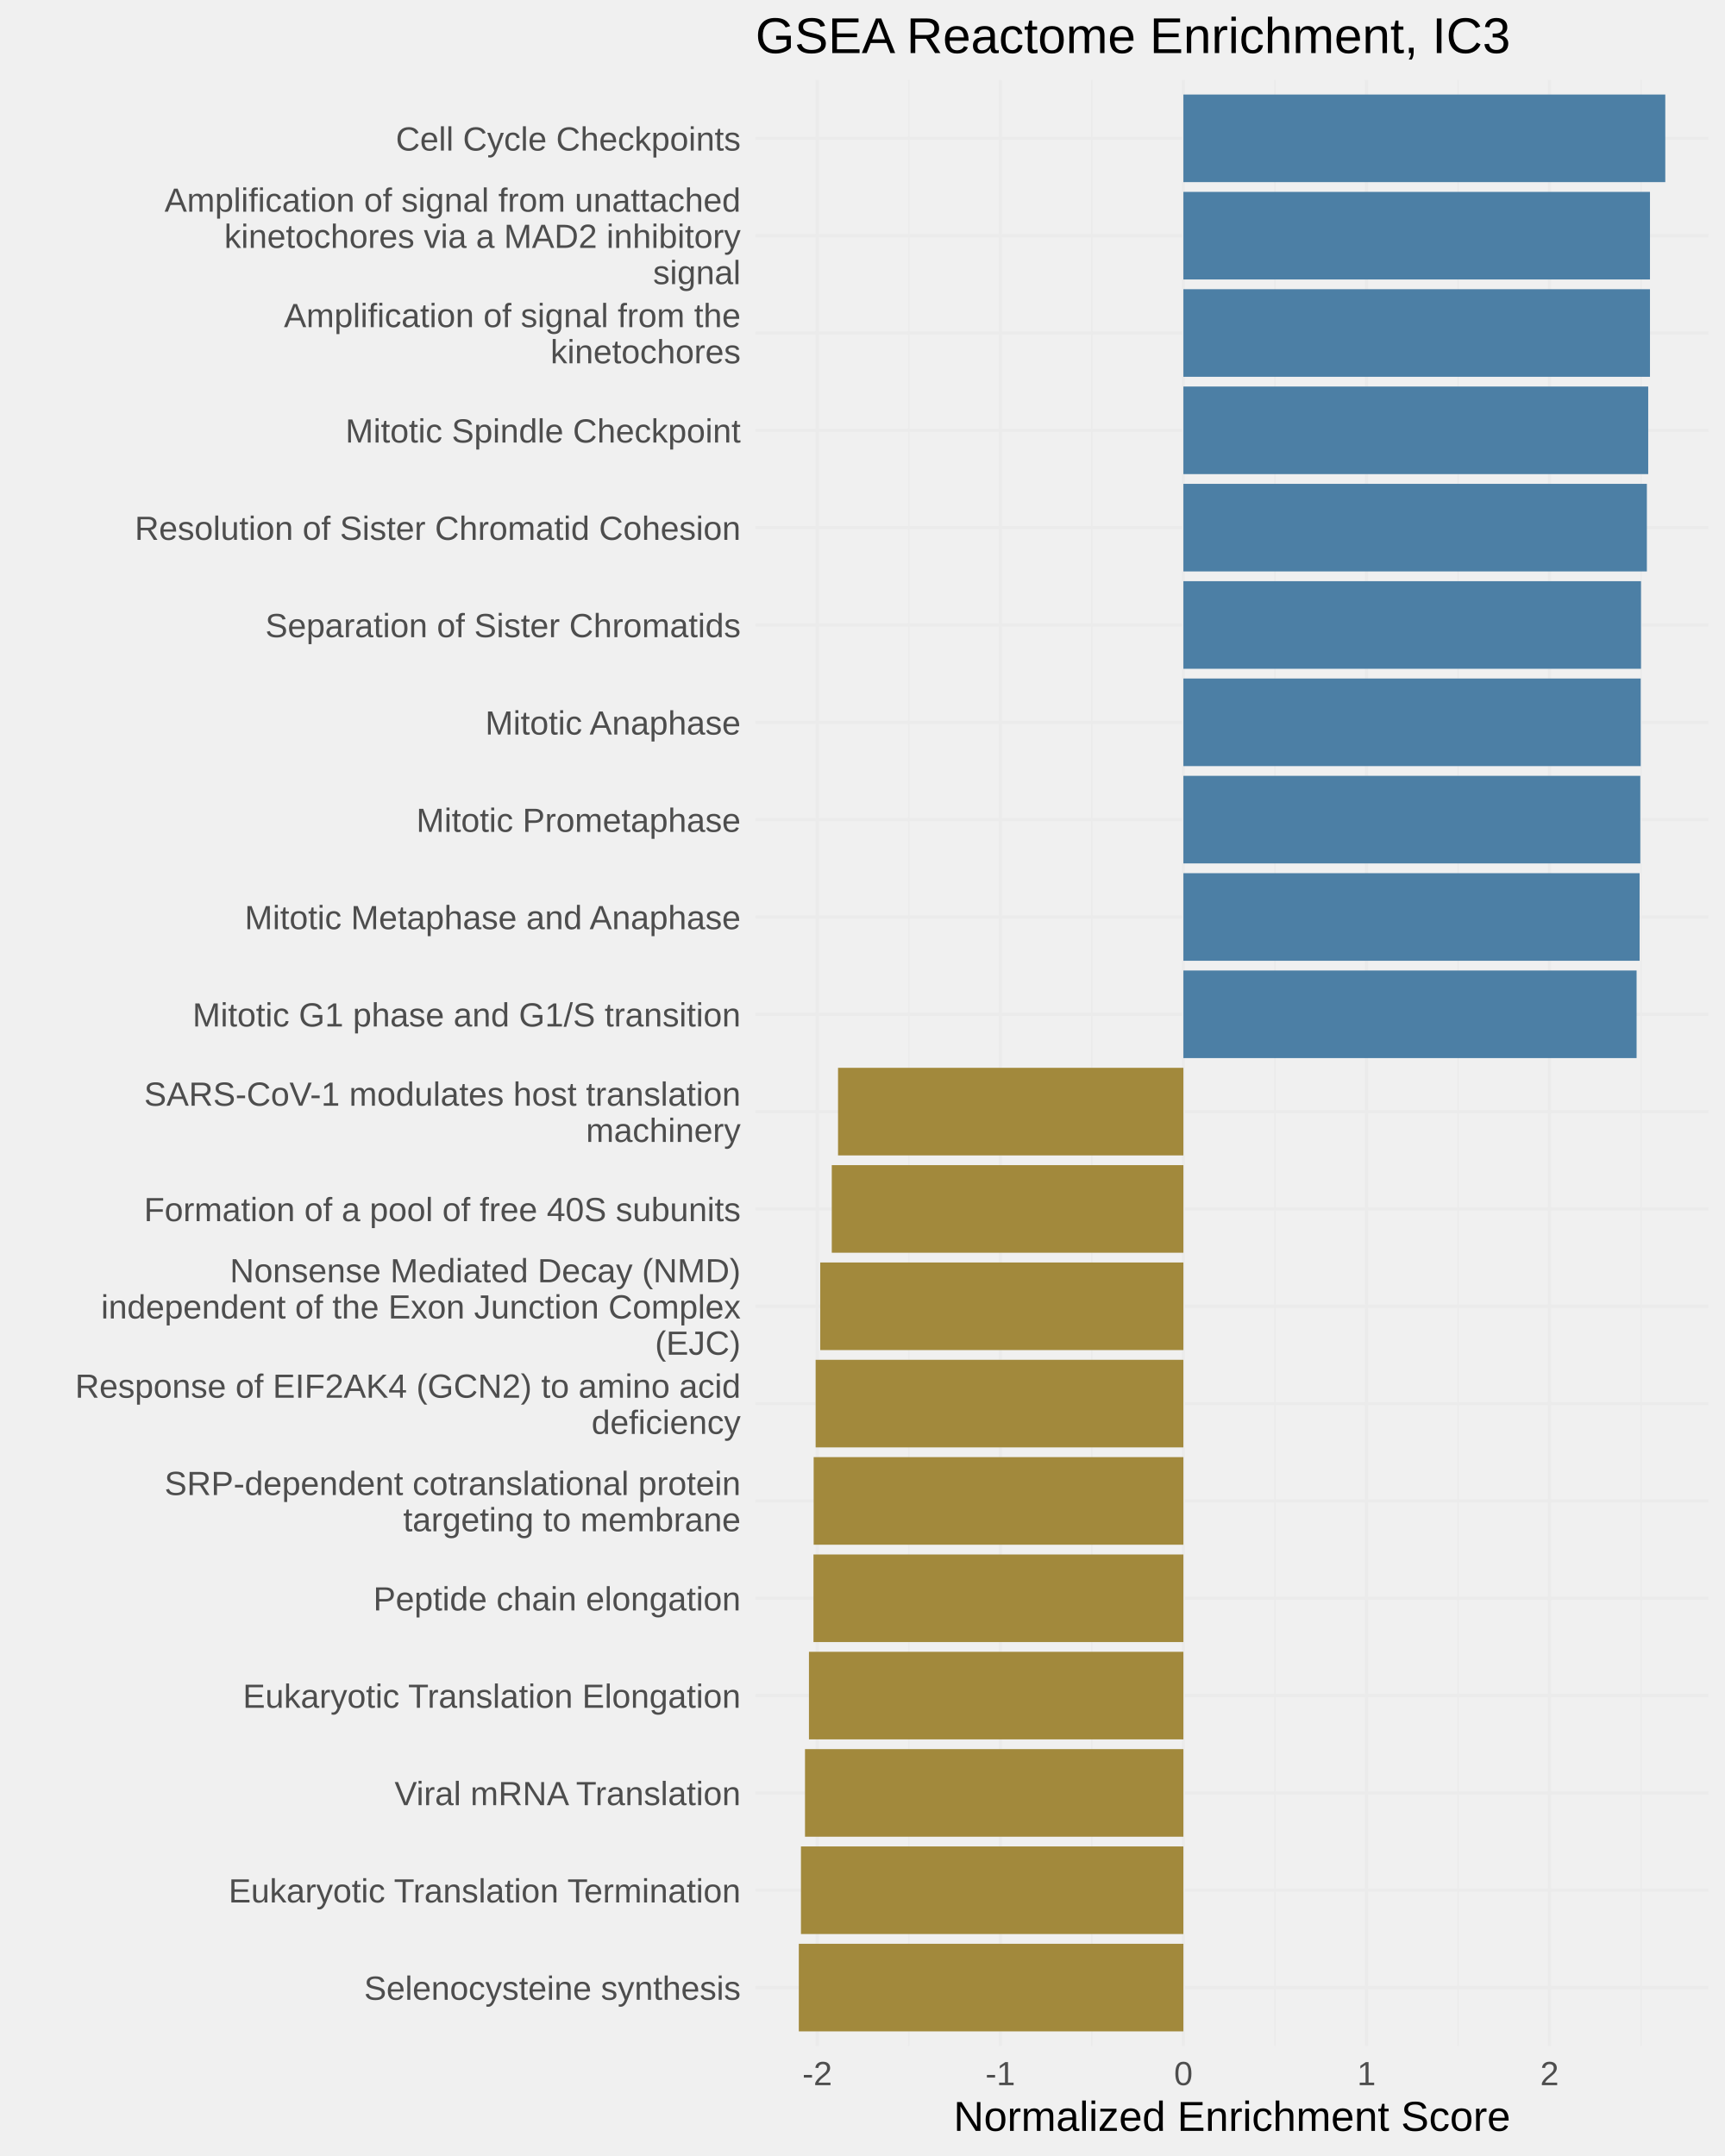
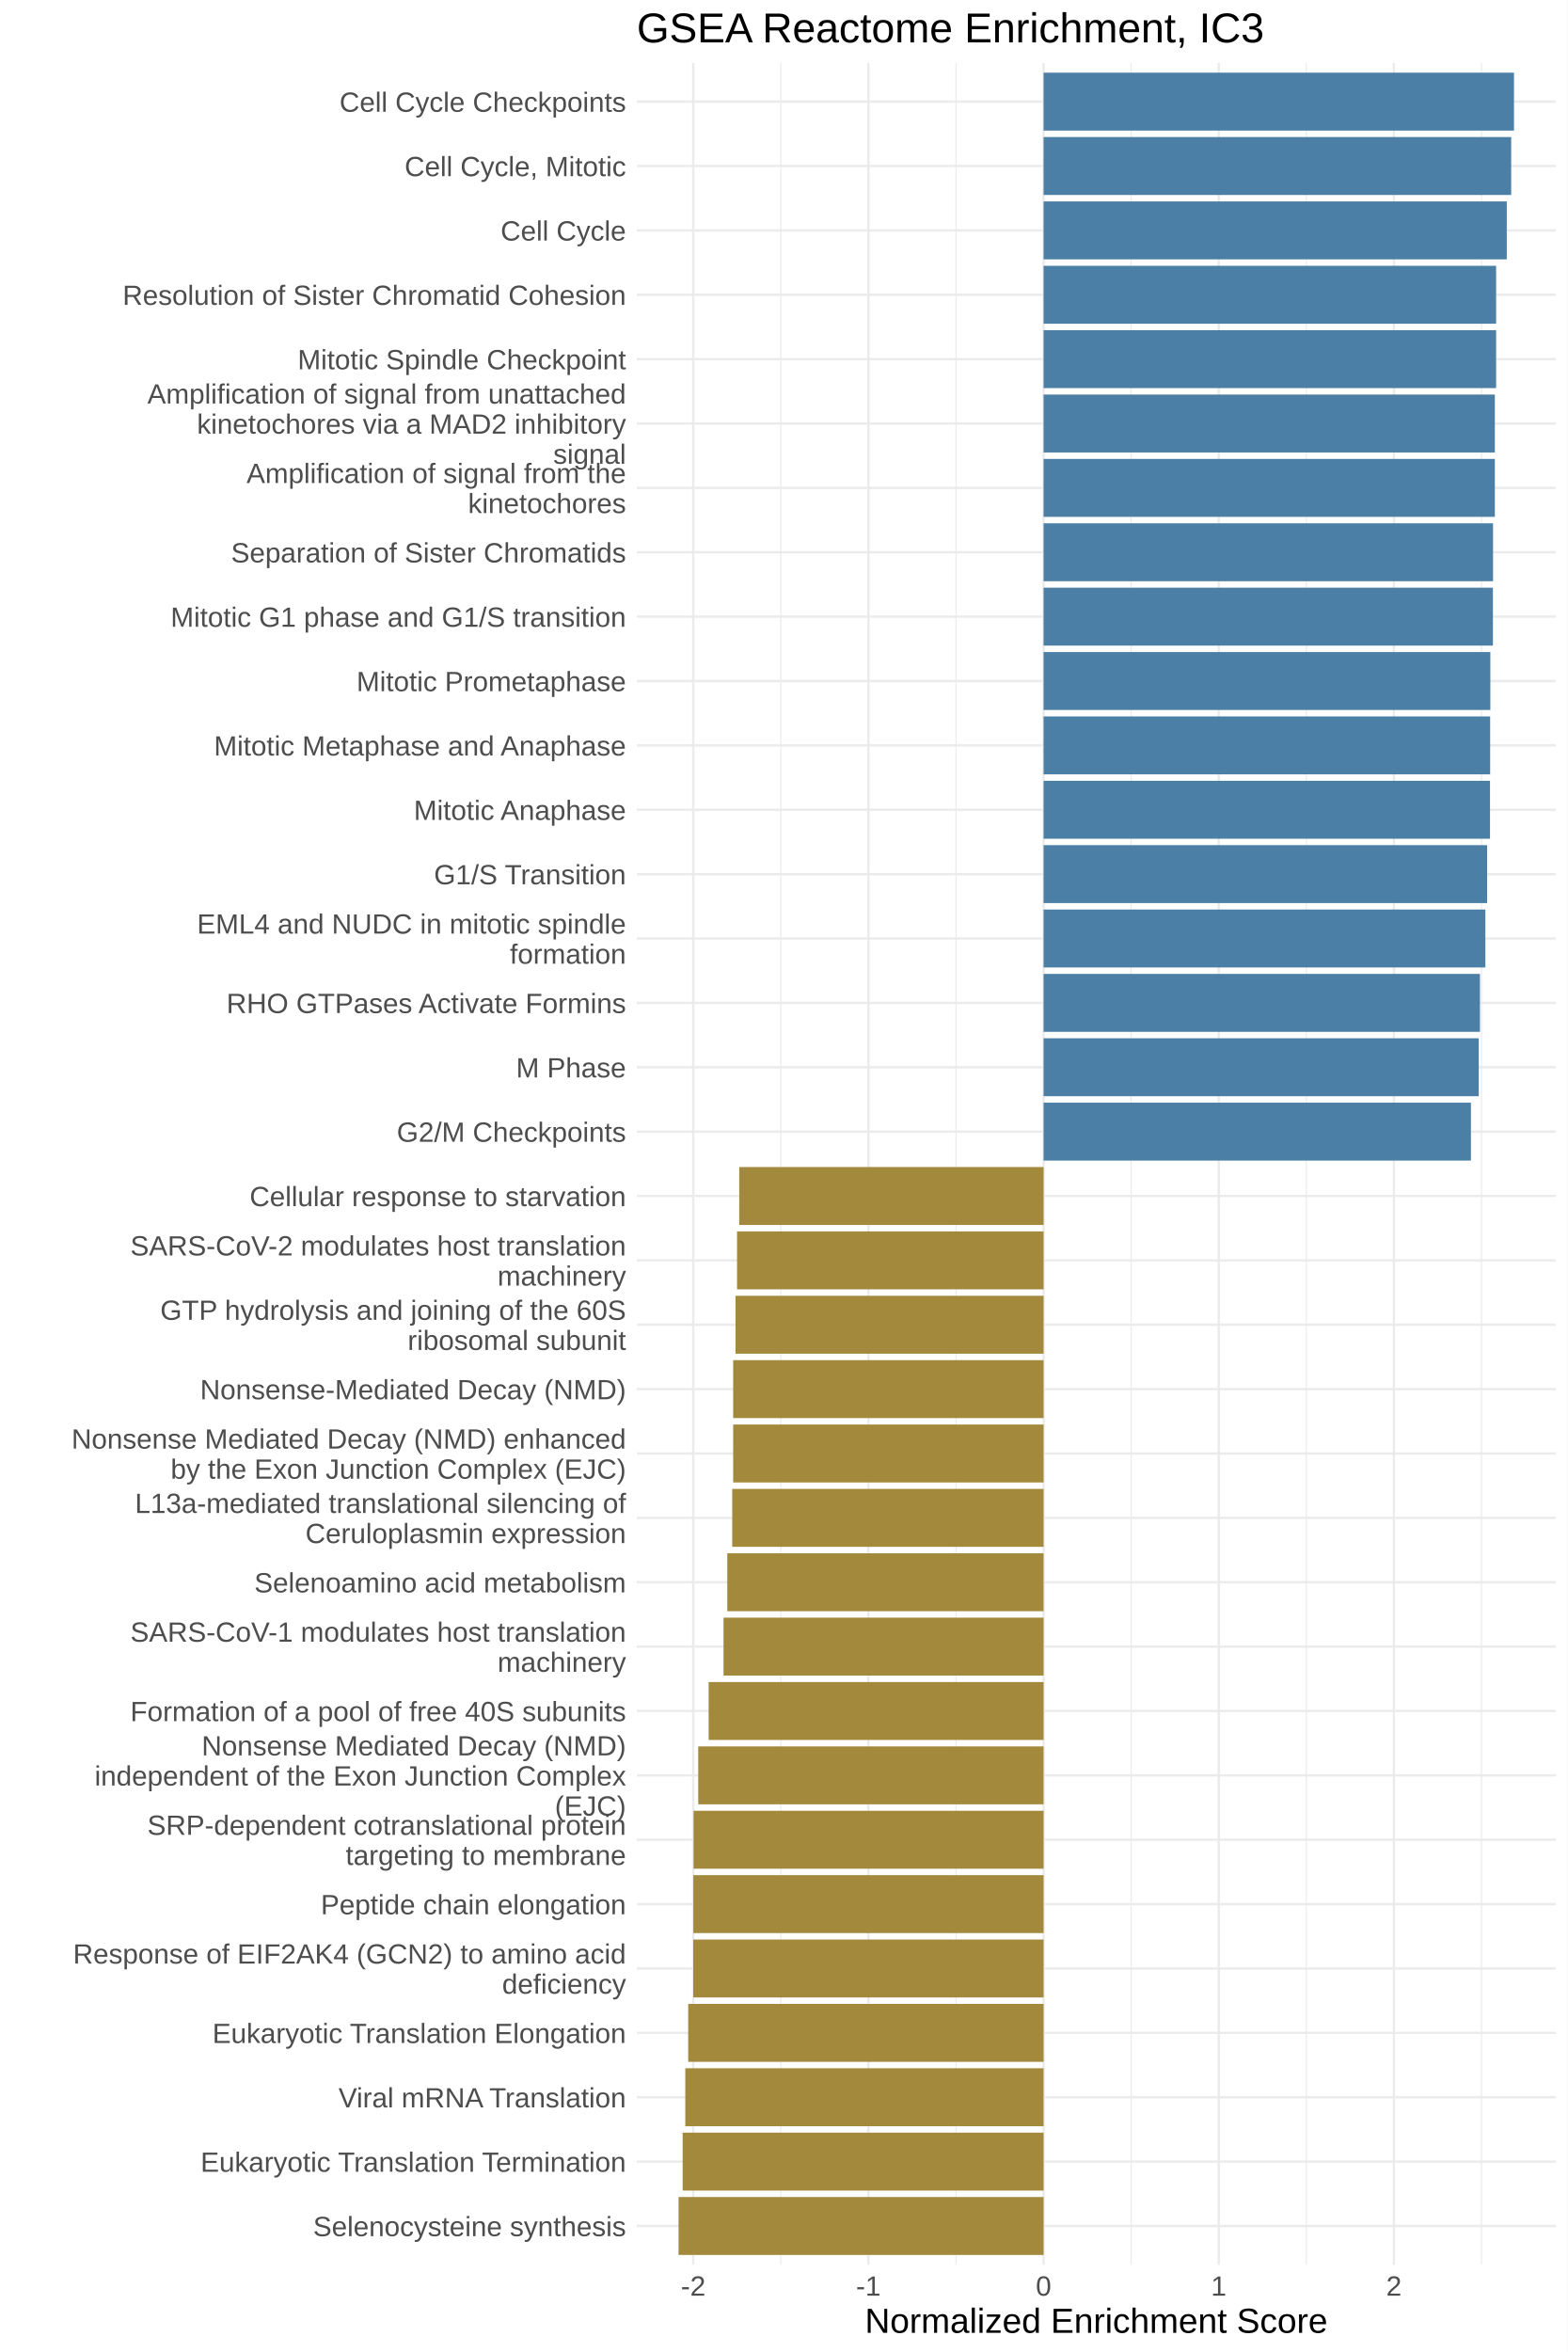
- <svg xmlns="http://www.w3.org/2000/svg" class="svglite" width="576.00pt" height="720.00pt" viewBox="0 0 576.00 720.00">
+ <svg xmlns="http://www.w3.org/2000/svg" class="svglite" width="720.00pt" height="1080.00pt" viewBox="0 0 720.00 1080.00">
  <defs>
    <style type="text/css">
    .svglite line, .svglite polyline, .svglite polygon, .svglite path, .svglite rect, .svglite circle {
      fill: none;
      stroke: #000000;
      stroke-linecap: round;
      stroke-linejoin: round;
      stroke-miterlimit: 10.00;
    }
    .svglite text {
      white-space: pre;
    }
  </style>
  </defs>
-   <rect width="100%" height="100%" style="stroke: none; fill: none;" />
+   <rect width="100%" height="100%" style="stroke: none; fill: #FFFFFF;" />
  <defs>
-     <clipPath id="cpMC4wMHw1NzYuMDB8MC4wMHw3MjAuMDA=">
-       <rect x="0.00" y="0.00" width="576.00" height="720.00" />
+     <clipPath id="cpMC4wMHw3MjAuMDB8MC4wMHwxMDgwLjAw">
+       <rect x="0.00" y="0.00" width="720.00" height="1080.00" />
    </clipPath>
  </defs>
-   <g clip-path="url(#cpMC4wMHw1NzYuMDB8MC4wMHw3MjAuMDA=)">
+   <g clip-path="url(#cpMC4wMHw3MjAuMDB8MC4wMHwxMDgwLjAw)">
</g>
  <defs>
-     <clipPath id="cpMjUyLjI2fDU3MC41MnwyNi43MHw2ODMuMjU=">
-       <rect x="252.26" y="26.70" width="318.26" height="656.56" />
+     <clipPath id="cpMjkyLjQ2fDcxNC41MnwyOC45NHwxMDM5Ljg3">
+       <rect x="292.46" y="28.94" width="422.06" height="1010.93" />
    </clipPath>
  </defs>
-   <g clip-path="url(#cpMjUyLjI2fDU3MC41MnwyNi43MHw2ODMuMjU=)">
-     <polyline points="303.46,683.25 303.46,26.70 " style="stroke-width: 0.53; stroke: #EBEBEB; stroke-linecap: butt;" />
-     <polyline points="364.58,683.25 364.58,26.70 " style="stroke-width: 0.53; stroke: #EBEBEB; stroke-linecap: butt;" />
-     <polyline points="425.71,683.25 425.71,26.70 " style="stroke-width: 0.53; stroke: #EBEBEB; stroke-linecap: butt;" />
-     <polyline points="486.84,683.25 486.84,26.70 " style="stroke-width: 0.53; stroke: #EBEBEB; stroke-linecap: butt;" />
-     <polyline points="547.97,683.25 547.97,26.70 " style="stroke-width: 0.53; stroke: #EBEBEB; stroke-linecap: butt;" />
-     <polyline points="252.26,663.75 570.52,663.75 " style="stroke-width: 1.07; stroke: #EBEBEB; stroke-linecap: butt;" />
-     <polyline points="252.26,631.25 570.52,631.25 " style="stroke-width: 1.07; stroke: #EBEBEB; stroke-linecap: butt;" />
-     <polyline points="252.26,598.75 570.52,598.75 " style="stroke-width: 1.07; stroke: #EBEBEB; stroke-linecap: butt;" />
-     <polyline points="252.26,566.24 570.52,566.24 " style="stroke-width: 1.07; stroke: #EBEBEB; stroke-linecap: butt;" />
-     <polyline points="252.26,533.74 570.52,533.74 " style="stroke-width: 1.07; stroke: #EBEBEB; stroke-linecap: butt;" />
-     <polyline points="252.26,501.24 570.52,501.24 " style="stroke-width: 1.07; stroke: #EBEBEB; stroke-linecap: butt;" />
-     <polyline points="252.26,468.74 570.52,468.74 " style="stroke-width: 1.07; stroke: #EBEBEB; stroke-linecap: butt;" />
-     <polyline points="252.26,436.23 570.52,436.23 " style="stroke-width: 1.07; stroke: #EBEBEB; stroke-linecap: butt;" />
-     <polyline points="252.26,403.73 570.52,403.73 " style="stroke-width: 1.07; stroke: #EBEBEB; stroke-linecap: butt;" />
-     <polyline points="252.26,371.23 570.52,371.23 " style="stroke-width: 1.07; stroke: #EBEBEB; stroke-linecap: butt;" />
-     <polyline points="252.26,338.73 570.52,338.73 " style="stroke-width: 1.07; stroke: #EBEBEB; stroke-linecap: butt;" />
-     <polyline points="252.26,306.22 570.52,306.22 " style="stroke-width: 1.07; stroke: #EBEBEB; stroke-linecap: butt;" />
-     <polyline points="252.26,273.72 570.52,273.72 " style="stroke-width: 1.07; stroke: #EBEBEB; stroke-linecap: butt;" />
-     <polyline points="252.26,241.22 570.52,241.22 " style="stroke-width: 1.07; stroke: #EBEBEB; stroke-linecap: butt;" />
-     <polyline points="252.26,208.71 570.52,208.71 " style="stroke-width: 1.07; stroke: #EBEBEB; stroke-linecap: butt;" />
-     <polyline points="252.26,176.21 570.52,176.21 " style="stroke-width: 1.07; stroke: #EBEBEB; stroke-linecap: butt;" />
-     <polyline points="252.26,143.71 570.52,143.71 " style="stroke-width: 1.07; stroke: #EBEBEB; stroke-linecap: butt;" />
-     <polyline points="252.26,111.21 570.52,111.21 " style="stroke-width: 1.07; stroke: #EBEBEB; stroke-linecap: butt;" />
-     <polyline points="252.26,78.70 570.52,78.70 " style="stroke-width: 1.07; stroke: #EBEBEB; stroke-linecap: butt;" />
-     <polyline points="252.26,46.20 570.52,46.20 " style="stroke-width: 1.07; stroke: #EBEBEB; stroke-linecap: butt;" />
-     <polyline points="272.89,683.25 272.89,26.70 " style="stroke-width: 1.07; stroke: #EBEBEB; stroke-linecap: butt;" />
-     <polyline points="334.02,683.25 334.02,26.70 " style="stroke-width: 1.07; stroke: #EBEBEB; stroke-linecap: butt;" />
-     <polyline points="395.15,683.25 395.15,26.70 " style="stroke-width: 1.07; stroke: #EBEBEB; stroke-linecap: butt;" />
-     <polyline points="456.28,683.25 456.28,26.70 " style="stroke-width: 1.07; stroke: #EBEBEB; stroke-linecap: butt;" />
-     <polyline points="517.40,683.25 517.40,26.70 " style="stroke-width: 1.07; stroke: #EBEBEB; stroke-linecap: butt;" />
-     <rect x="395.15" y="31.57" width="160.91" height="29.25" style="stroke-width: 1.07; stroke: none; stroke-linecap: butt; stroke-linejoin: miter; fill: #4C7FA5;" />
-     <rect x="395.15" y="96.58" width="155.80" height="29.25" style="stroke-width: 1.07; stroke: none; stroke-linecap: butt; stroke-linejoin: miter; fill: #4C7FA5;" />
-     <rect x="395.15" y="64.08" width="155.80" height="29.25" style="stroke-width: 1.07; stroke: none; stroke-linecap: butt; stroke-linejoin: miter; fill: #4C7FA5;" />
-     <rect x="395.15" y="129.08" width="155.21" height="29.25" style="stroke-width: 1.07; stroke: none; stroke-linecap: butt; stroke-linejoin: miter; fill: #4C7FA5;" />
-     <rect x="395.15" y="161.58" width="154.76" height="29.25" style="stroke-width: 1.07; stroke: none; stroke-linecap: butt; stroke-linejoin: miter; fill: #4C7FA5;" />
-     <rect x="395.15" y="194.09" width="152.80" height="29.25" style="stroke-width: 1.07; stroke: none; stroke-linecap: butt; stroke-linejoin: miter; fill: #4C7FA5;" />
-     <rect x="395.15" y="226.59" width="152.70" height="29.25" style="stroke-width: 1.07; stroke: none; stroke-linecap: butt; stroke-linejoin: miter; fill: #4C7FA5;" />
-     <rect x="395.15" y="259.09" width="152.57" height="29.25" style="stroke-width: 1.07; stroke: none; stroke-linecap: butt; stroke-linejoin: miter; fill: #4C7FA5;" />
-     <rect x="395.15" y="291.60" width="152.34" height="29.25" style="stroke-width: 1.07; stroke: none; stroke-linecap: butt; stroke-linejoin: miter; fill: #4C7FA5;" />
-     <rect x="395.15" y="324.10" width="151.33" height="29.25" style="stroke-width: 1.07; stroke: none; stroke-linecap: butt; stroke-linejoin: miter; fill: #4C7FA5;" />
-     <rect x="266.73" y="649.13" width="128.42" height="29.25" style="stroke-width: 1.07; stroke: none; stroke-linecap: butt; stroke-linejoin: miter; fill: #A2893C;" />
-     <rect x="267.45" y="616.62" width="127.69" height="29.25" style="stroke-width: 1.07; stroke: none; stroke-linecap: butt; stroke-linejoin: miter; fill: #A2893C;" />
-     <rect x="268.80" y="584.12" width="126.35" height="29.25" style="stroke-width: 1.07; stroke: none; stroke-linecap: butt; stroke-linejoin: miter; fill: #A2893C;" />
-     <rect x="270.12" y="551.62" width="125.03" height="29.25" style="stroke-width: 1.07; stroke: none; stroke-linecap: butt; stroke-linejoin: miter; fill: #A2893C;" />
-     <rect x="271.63" y="519.12" width="123.52" height="29.25" style="stroke-width: 1.07; stroke: none; stroke-linecap: butt; stroke-linejoin: miter; fill: #A2893C;" />
-     <rect x="271.69" y="486.61" width="123.46" height="29.25" style="stroke-width: 1.07; stroke: none; stroke-linecap: butt; stroke-linejoin: miter; fill: #A2893C;" />
-     <rect x="272.35" y="454.11" width="122.79" height="29.25" style="stroke-width: 1.07; stroke: none; stroke-linecap: butt; stroke-linejoin: miter; fill: #A2893C;" />
-     <rect x="273.88" y="421.61" width="121.27" height="29.25" style="stroke-width: 1.07; stroke: none; stroke-linecap: butt; stroke-linejoin: miter; fill: #A2893C;" />
-     <rect x="277.74" y="389.10" width="117.41" height="29.25" style="stroke-width: 1.07; stroke: none; stroke-linecap: butt; stroke-linejoin: miter; fill: #A2893C;" />
-     <rect x="279.83" y="356.60" width="115.32" height="29.25" style="stroke-width: 1.07; stroke: none; stroke-linecap: butt; stroke-linejoin: miter; fill: #A2893C;" />
+   <g clip-path="url(#cpMjkyLjQ2fDcxNC41MnwyOC45NHwxMDM5Ljg3)">
+     <polyline points="358.61,1039.87 358.61,28.94 " style="stroke-width: 0.53; stroke: #EBEBEB; stroke-linecap: butt;" />
+     <polyline points="439.06,1039.87 439.06,28.94 " style="stroke-width: 0.53; stroke: #EBEBEB; stroke-linecap: butt;" />
+     <polyline points="519.51,1039.87 519.51,28.94 " style="stroke-width: 0.53; stroke: #EBEBEB; stroke-linecap: butt;" />
+     <polyline points="599.96,1039.87 599.96,28.94 " style="stroke-width: 0.53; stroke: #EBEBEB; stroke-linecap: butt;" />
+     <polyline points="680.41,1039.87 680.41,28.94 " style="stroke-width: 0.53; stroke: #EBEBEB; stroke-linecap: butt;" />
+     <polyline points="292.46,1022.14 714.52,1022.14 " style="stroke-width: 1.07; stroke: #EBEBEB; stroke-linecap: butt;" />
+     <polyline points="292.46,992.58 714.52,992.58 " style="stroke-width: 1.07; stroke: #EBEBEB; stroke-linecap: butt;" />
+     <polyline points="292.46,963.02 714.52,963.02 " style="stroke-width: 1.07; stroke: #EBEBEB; stroke-linecap: butt;" />
+     <polyline points="292.46,933.46 714.52,933.46 " style="stroke-width: 1.07; stroke: #EBEBEB; stroke-linecap: butt;" />
+     <polyline points="292.46,903.90 714.52,903.90 " style="stroke-width: 1.07; stroke: #EBEBEB; stroke-linecap: butt;" />
+     <polyline points="292.46,874.34 714.52,874.34 " style="stroke-width: 1.07; stroke: #EBEBEB; stroke-linecap: butt;" />
+     <polyline points="292.46,844.78 714.52,844.78 " style="stroke-width: 1.07; stroke: #EBEBEB; stroke-linecap: butt;" />
+     <polyline points="292.46,815.22 714.52,815.22 " style="stroke-width: 1.07; stroke: #EBEBEB; stroke-linecap: butt;" />
+     <polyline points="292.46,785.66 714.52,785.66 " style="stroke-width: 1.07; stroke: #EBEBEB; stroke-linecap: butt;" />
+     <polyline points="292.46,756.10 714.52,756.10 " style="stroke-width: 1.07; stroke: #EBEBEB; stroke-linecap: butt;" />
+     <polyline points="292.46,726.54 714.52,726.54 " style="stroke-width: 1.07; stroke: #EBEBEB; stroke-linecap: butt;" />
+     <polyline points="292.46,696.98 714.52,696.98 " style="stroke-width: 1.07; stroke: #EBEBEB; stroke-linecap: butt;" />
+     <polyline points="292.46,667.42 714.52,667.42 " style="stroke-width: 1.07; stroke: #EBEBEB; stroke-linecap: butt;" />
+     <polyline points="292.46,637.86 714.52,637.86 " style="stroke-width: 1.07; stroke: #EBEBEB; stroke-linecap: butt;" />
+     <polyline points="292.46,608.30 714.52,608.30 " style="stroke-width: 1.07; stroke: #EBEBEB; stroke-linecap: butt;" />
+     <polyline points="292.46,578.74 714.52,578.74 " style="stroke-width: 1.07; stroke: #EBEBEB; stroke-linecap: butt;" />
+     <polyline points="292.46,549.18 714.52,549.18 " style="stroke-width: 1.07; stroke: #EBEBEB; stroke-linecap: butt;" />
+     <polyline points="292.46,519.62 714.52,519.62 " style="stroke-width: 1.07; stroke: #EBEBEB; stroke-linecap: butt;" />
+     <polyline points="292.46,490.06 714.52,490.06 " style="stroke-width: 1.07; stroke: #EBEBEB; stroke-linecap: butt;" />
+     <polyline points="292.46,460.51 714.52,460.51 " style="stroke-width: 1.07; stroke: #EBEBEB; stroke-linecap: butt;" />
+     <polyline points="292.46,430.95 714.52,430.95 " style="stroke-width: 1.07; stroke: #EBEBEB; stroke-linecap: butt;" />
+     <polyline points="292.46,401.39 714.52,401.39 " style="stroke-width: 1.07; stroke: #EBEBEB; stroke-linecap: butt;" />
+     <polyline points="292.46,371.83 714.52,371.83 " style="stroke-width: 1.07; stroke: #EBEBEB; stroke-linecap: butt;" />
+     <polyline points="292.46,342.27 714.52,342.27 " style="stroke-width: 1.07; stroke: #EBEBEB; stroke-linecap: butt;" />
+     <polyline points="292.46,312.71 714.52,312.71 " style="stroke-width: 1.07; stroke: #EBEBEB; stroke-linecap: butt;" />
+     <polyline points="292.46,283.15 714.52,283.15 " style="stroke-width: 1.07; stroke: #EBEBEB; stroke-linecap: butt;" />
+     <polyline points="292.46,253.59 714.52,253.59 " style="stroke-width: 1.07; stroke: #EBEBEB; stroke-linecap: butt;" />
+     <polyline points="292.46,224.03 714.52,224.03 " style="stroke-width: 1.07; stroke: #EBEBEB; stroke-linecap: butt;" />
+     <polyline points="292.46,194.47 714.52,194.47 " style="stroke-width: 1.07; stroke: #EBEBEB; stroke-linecap: butt;" />
+     <polyline points="292.46,164.91 714.52,164.91 " style="stroke-width: 1.07; stroke: #EBEBEB; stroke-linecap: butt;" />
+     <polyline points="292.46,135.35 714.52,135.35 " style="stroke-width: 1.07; stroke: #EBEBEB; stroke-linecap: butt;" />
+     <polyline points="292.46,105.79 714.52,105.79 " style="stroke-width: 1.07; stroke: #EBEBEB; stroke-linecap: butt;" />
+     <polyline points="292.46,76.23 714.52,76.23 " style="stroke-width: 1.07; stroke: #EBEBEB; stroke-linecap: butt;" />
+     <polyline points="292.46,46.67 714.52,46.67 " style="stroke-width: 1.07; stroke: #EBEBEB; stroke-linecap: butt;" />
+     <polyline points="318.39,1039.87 318.39,28.94 " style="stroke-width: 1.07; stroke: #EBEBEB; stroke-linecap: butt;" />
+     <polyline points="398.84,1039.87 398.84,28.94 " style="stroke-width: 1.07; stroke: #EBEBEB; stroke-linecap: butt;" />
+     <polyline points="479.29,1039.87 479.29,28.94 " style="stroke-width: 1.07; stroke: #EBEBEB; stroke-linecap: butt;" />
+     <polyline points="559.74,1039.87 559.74,28.94 " style="stroke-width: 1.07; stroke: #EBEBEB; stroke-linecap: butt;" />
+     <polyline points="640.19,1039.87 640.19,28.94 " style="stroke-width: 1.07; stroke: #EBEBEB; stroke-linecap: butt;" />
+     <rect x="479.29" y="33.37" width="216.05" height="26.60" style="stroke-width: 1.07; stroke: none; stroke-linecap: butt; stroke-linejoin: miter; fill: #4C7FA5;" />
+     <rect x="479.29" y="62.93" width="214.76" height="26.60" style="stroke-width: 1.07; stroke: none; stroke-linecap: butt; stroke-linejoin: miter; fill: #4C7FA5;" />
+     <rect x="479.29" y="92.49" width="212.74" height="26.60" style="stroke-width: 1.07; stroke: none; stroke-linecap: butt; stroke-linejoin: miter; fill: #4C7FA5;" />
+     <rect x="479.29" y="122.05" width="207.84" height="26.60" style="stroke-width: 1.07; stroke: none; stroke-linecap: butt; stroke-linejoin: miter; fill: #4C7FA5;" />
+     <rect x="479.29" y="151.61" width="207.84" height="26.60" style="stroke-width: 1.07; stroke: none; stroke-linecap: butt; stroke-linejoin: miter; fill: #4C7FA5;" />
+     <rect x="479.29" y="210.73" width="207.26" height="26.60" style="stroke-width: 1.07; stroke: none; stroke-linecap: butt; stroke-linejoin: miter; fill: #4C7FA5;" />
+     <rect x="479.29" y="181.17" width="207.26" height="26.60" style="stroke-width: 1.07; stroke: none; stroke-linecap: butt; stroke-linejoin: miter; fill: #4C7FA5;" />
+     <rect x="479.29" y="240.29" width="206.43" height="26.60" style="stroke-width: 1.07; stroke: none; stroke-linecap: butt; stroke-linejoin: miter; fill: #4C7FA5;" />
+     <rect x="479.29" y="269.85" width="206.37" height="26.60" style="stroke-width: 1.07; stroke: none; stroke-linecap: butt; stroke-linejoin: miter; fill: #4C7FA5;" />
+     <rect x="479.29" y="299.41" width="205.19" height="26.60" style="stroke-width: 1.07; stroke: none; stroke-linecap: butt; stroke-linejoin: miter; fill: #4C7FA5;" />
+     <rect x="479.29" y="328.97" width="205.10" height="26.60" style="stroke-width: 1.07; stroke: none; stroke-linecap: butt; stroke-linejoin: miter; fill: #4C7FA5;" />
+     <rect x="479.29" y="358.53" width="205.03" height="26.60" style="stroke-width: 1.07; stroke: none; stroke-linecap: butt; stroke-linejoin: miter; fill: #4C7FA5;" />
+     <rect x="479.29" y="388.08" width="203.71" height="26.60" style="stroke-width: 1.07; stroke: none; stroke-linecap: butt; stroke-linejoin: miter; fill: #4C7FA5;" />
+     <rect x="479.29" y="417.64" width="202.90" height="26.60" style="stroke-width: 1.07; stroke: none; stroke-linecap: butt; stroke-linejoin: miter; fill: #4C7FA5;" />
+     <rect x="479.29" y="447.20" width="200.42" height="26.60" style="stroke-width: 1.07; stroke: none; stroke-linecap: butt; stroke-linejoin: miter; fill: #4C7FA5;" />
+     <rect x="479.29" y="476.76" width="199.86" height="26.60" style="stroke-width: 1.07; stroke: none; stroke-linecap: butt; stroke-linejoin: miter; fill: #4C7FA5;" />
+     <rect x="479.29" y="506.32" width="196.27" height="26.60" style="stroke-width: 1.07; stroke: none; stroke-linecap: butt; stroke-linejoin: miter; fill: #4C7FA5;" />
+     <rect x="311.65" y="1008.83" width="167.64" height="26.60" style="stroke-width: 1.07; stroke: none; stroke-linecap: butt; stroke-linejoin: miter; fill: #A2893C;" />
+     <rect x="313.52" y="979.27" width="165.77" height="26.60" style="stroke-width: 1.07; stroke: none; stroke-linecap: butt; stroke-linejoin: miter; fill: #A2893C;" />
+     <rect x="314.74" y="949.71" width="164.54" height="26.60" style="stroke-width: 1.07; stroke: none; stroke-linecap: butt; stroke-linejoin: miter; fill: #A2893C;" />
+     <rect x="316.08" y="920.16" width="163.21" height="26.60" style="stroke-width: 1.07; stroke: none; stroke-linecap: butt; stroke-linejoin: miter; fill: #A2893C;" />
+     <rect x="318.40" y="890.60" width="160.89" height="26.60" style="stroke-width: 1.07; stroke: none; stroke-linecap: butt; stroke-linejoin: miter; fill: #A2893C;" />
+     <rect x="318.43" y="861.04" width="160.86" height="26.60" style="stroke-width: 1.07; stroke: none; stroke-linecap: butt; stroke-linejoin: miter; fill: #A2893C;" />
+     <rect x="318.54" y="831.48" width="160.75" height="26.60" style="stroke-width: 1.07; stroke: none; stroke-linecap: butt; stroke-linejoin: miter; fill: #A2893C;" />
+     <rect x="320.68" y="801.92" width="158.60" height="26.60" style="stroke-width: 1.07; stroke: none; stroke-linecap: butt; stroke-linejoin: miter; fill: #A2893C;" />
+     <rect x="325.46" y="772.36" width="153.83" height="26.60" style="stroke-width: 1.07; stroke: none; stroke-linecap: butt; stroke-linejoin: miter; fill: #A2893C;" />
+     <rect x="332.30" y="742.80" width="146.99" height="26.60" style="stroke-width: 1.07; stroke: none; stroke-linecap: butt; stroke-linejoin: miter; fill: #A2893C;" />
+     <rect x="334.03" y="713.24" width="145.25" height="26.60" style="stroke-width: 1.07; stroke: none; stroke-linecap: butt; stroke-linejoin: miter; fill: #A2893C;" />
+     <rect x="336.29" y="683.68" width="143.00" height="26.60" style="stroke-width: 1.07; stroke: none; stroke-linecap: butt; stroke-linejoin: miter; fill: #A2893C;" />
+     <rect x="336.73" y="624.56" width="142.56" height="26.60" style="stroke-width: 1.07; stroke: none; stroke-linecap: butt; stroke-linejoin: miter; fill: #A2893C;" />
+     <rect x="336.73" y="654.12" width="142.56" height="26.60" style="stroke-width: 1.07; stroke: none; stroke-linecap: butt; stroke-linejoin: miter; fill: #A2893C;" />
+     <rect x="337.80" y="595.00" width="141.49" height="26.60" style="stroke-width: 1.07; stroke: none; stroke-linecap: butt; stroke-linejoin: miter; fill: #A2893C;" />
+     <rect x="338.50" y="565.44" width="140.79" height="26.60" style="stroke-width: 1.07; stroke: none; stroke-linecap: butt; stroke-linejoin: miter; fill: #A2893C;" />
+     <rect x="339.51" y="535.88" width="139.78" height="26.60" style="stroke-width: 1.07; stroke: none; stroke-linecap: butt; stroke-linejoin: miter; fill: #A2893C;" />
  </g>
-   <g clip-path="url(#cpMC4wMHw1NzYuMDB8MC4wMHw3MjAuMDA=)">
-     <text x="247.33" y="667.83" text-anchor="end" style="font-size: 11.20px;fill: #4D4D4D; font-family: &quot;Arimo&quot;;" textLength="141.11px" lengthAdjust="spacingAndGlyphs">Selenocysteine synthesis</text>
-     <text x="247.33" y="635.33" text-anchor="end" style="font-size: 11.20px;fill: #4D4D4D; font-family: &quot;Arimo&quot;;" textLength="192.72px" lengthAdjust="spacingAndGlyphs">Eukaryotic Translation Termination</text>
-     <text x="247.33" y="602.83" text-anchor="end" style="font-size: 11.20px;fill: #4D4D4D; font-family: &quot;Arimo&quot;;" textLength="127.86px" lengthAdjust="spacingAndGlyphs">Viral mRNA Translation</text>
-     <text x="247.33" y="570.32" text-anchor="end" style="font-size: 11.20px;fill: #4D4D4D; font-family: &quot;Arimo&quot;;" textLength="186.61px" lengthAdjust="spacingAndGlyphs">Eukaryotic Translation Elongation</text>
-     <text x="247.33" y="537.82" text-anchor="end" style="font-size: 11.20px;fill: #4D4D4D; font-family: &quot;Arimo&quot;;" textLength="138.54px" lengthAdjust="spacingAndGlyphs">Peptide chain elongation</text>
-     <text x="247.33" y="499.27" text-anchor="end" style="font-size: 11.20px;fill: #4D4D4D; font-family: &quot;Arimo&quot;;" textLength="215.94px" lengthAdjust="spacingAndGlyphs">SRP-dependent cotranslational protein</text>
-     <text x="247.33" y="511.37" text-anchor="end" style="font-size: 11.20px;fill: #4D4D4D; font-family: &quot;Arimo&quot;;" textLength="130.87px" lengthAdjust="spacingAndGlyphs">targeting to membrane</text>
-     <text x="247.33" y="466.77" text-anchor="end" style="font-size: 11.20px;fill: #4D4D4D; font-family: &quot;Arimo&quot;;" textLength="241.85px" lengthAdjust="spacingAndGlyphs">Response of EIF2AK4 (GCN2) to amino acid</text>
-     <text x="247.33" y="478.86" text-anchor="end" style="font-size: 11.20px;fill: #4D4D4D; font-family: &quot;Arimo&quot;;" textLength="57.04px" lengthAdjust="spacingAndGlyphs">deficiency</text>
-     <text x="247.33" y="428.22" text-anchor="end" style="font-size: 11.20px;fill: #4D4D4D; font-family: &quot;Arimo&quot;;" textLength="187.96px" lengthAdjust="spacingAndGlyphs">Nonsense Mediated Decay (NMD)</text>
-     <text x="247.33" y="440.31" text-anchor="end" style="font-size: 11.20px;fill: #4D4D4D; font-family: &quot;Arimo&quot;;" textLength="239.08px" lengthAdjust="spacingAndGlyphs">independent of the Exon Junction Complex</text>
-     <text x="247.33" y="452.41" text-anchor="end" style="font-size: 11.20px;fill: #4D4D4D; font-family: &quot;Arimo&quot;;" textLength="26.91px" lengthAdjust="spacingAndGlyphs">(EJC)</text>
-     <text x="247.33" y="407.81" text-anchor="end" style="font-size: 11.20px;fill: #4D4D4D; font-family: &quot;Arimo&quot;;" textLength="224.65px" lengthAdjust="spacingAndGlyphs">Formation of a pool of free 40S subunits</text>
-     <text x="247.33" y="369.26" text-anchor="end" style="font-size: 11.20px;fill: #4D4D4D; font-family: &quot;Arimo&quot;;" textLength="220.69px" lengthAdjust="spacingAndGlyphs">SARS-CoV-1 modulates host translation</text>
-     <text x="247.33" y="381.35" text-anchor="end" style="font-size: 11.20px;fill: #4D4D4D; font-family: &quot;Arimo&quot;;" textLength="59.31px" lengthAdjust="spacingAndGlyphs">machinery</text>
-     <text x="247.33" y="342.80" text-anchor="end" style="font-size: 11.20px;fill: #4D4D4D; font-family: &quot;Arimo&quot;;" textLength="205.99px" lengthAdjust="spacingAndGlyphs">Mitotic G1 phase and G1/S transition</text>
-     <text x="247.33" y="310.30" text-anchor="end" style="font-size: 11.20px;fill: #4D4D4D; font-family: &quot;Arimo&quot;;" textLength="186.26px" lengthAdjust="spacingAndGlyphs">Mitotic Metaphase and Anaphase</text>
-     <text x="247.33" y="277.80" text-anchor="end" style="font-size: 11.20px;fill: #4D4D4D; font-family: &quot;Arimo&quot;;" textLength="121.74px" lengthAdjust="spacingAndGlyphs">Mitotic Prometaphase</text>
-     <text x="247.33" y="245.30" text-anchor="end" style="font-size: 11.20px;fill: #4D4D4D; font-family: &quot;Arimo&quot;;" textLength="96.56px" lengthAdjust="spacingAndGlyphs">Mitotic Anaphase</text>
-     <text x="247.33" y="212.79" text-anchor="end" style="font-size: 11.20px;fill: #4D4D4D; font-family: &quot;Arimo&quot;;" textLength="178.48px" lengthAdjust="spacingAndGlyphs">Separation of Sister Chromatids</text>
-     <text x="247.33" y="180.29" text-anchor="end" style="font-size: 11.20px;fill: #4D4D4D; font-family: &quot;Arimo&quot;;" textLength="225.37px" lengthAdjust="spacingAndGlyphs">Resolution of Sister Chromatid Cohesion</text>
-     <text x="247.33" y="147.79" text-anchor="end" style="font-size: 11.20px;fill: #4D4D4D; font-family: &quot;Arimo&quot;;" textLength="149.20px" lengthAdjust="spacingAndGlyphs">Mitotic Spindle Checkpoint</text>
-     <text x="247.33" y="109.24" text-anchor="end" style="font-size: 11.20px;fill: #4D4D4D; font-family: &quot;Arimo&quot;;" textLength="175.87px" lengthAdjust="spacingAndGlyphs">Amplification of signal from the</text>
-     <text x="247.33" y="121.33" text-anchor="end" style="font-size: 11.20px;fill: #4D4D4D; font-family: &quot;Arimo&quot;;" textLength="71.96px" lengthAdjust="spacingAndGlyphs">kinetochores</text>
-     <text x="247.33" y="70.69" text-anchor="end" style="font-size: 11.20px;fill: #4D4D4D; font-family: &quot;Arimo&quot;;" textLength="221.40px" lengthAdjust="spacingAndGlyphs">Amplification of signal from unattached</text>
-     <text x="247.33" y="82.78" text-anchor="end" style="font-size: 11.20px;fill: #4D4D4D; font-family: &quot;Arimo&quot;;" textLength="195.75px" lengthAdjust="spacingAndGlyphs">kinetochores via a MAD2 inhibitory</text>
-     <text x="247.33" y="94.88" text-anchor="end" style="font-size: 11.20px;fill: #4D4D4D; font-family: &quot;Arimo&quot;;" textLength="33.10px" lengthAdjust="spacingAndGlyphs">signal</text>
-     <text x="247.33" y="50.28" text-anchor="end" style="font-size: 11.20px;fill: #4D4D4D; font-family: &quot;Arimo&quot;;" textLength="127.39px" lengthAdjust="spacingAndGlyphs">Cell Cycle Checkpoints</text>
-     <text x="272.89" y="696.34" text-anchor="middle" style="font-size: 11.20px;fill: #4D4D4D; font-family: &quot;Arimo&quot;;" textLength="11.16px" lengthAdjust="spacingAndGlyphs">-2</text>
-     <text x="334.02" y="696.34" text-anchor="middle" style="font-size: 11.20px;fill: #4D4D4D; font-family: &quot;Arimo&quot;;" textLength="11.16px" lengthAdjust="spacingAndGlyphs">-1</text>
-     <text x="395.15" y="696.34" text-anchor="middle" style="font-size: 11.20px;fill: #4D4D4D; font-family: &quot;Arimo&quot;;" textLength="7.12px" lengthAdjust="spacingAndGlyphs">0</text>
-     <text x="456.28" y="696.34" text-anchor="middle" style="font-size: 11.20px;fill: #4D4D4D; font-family: &quot;Arimo&quot;;" textLength="7.12px" lengthAdjust="spacingAndGlyphs">1</text>
-     <text x="517.40" y="696.34" text-anchor="middle" style="font-size: 11.20px;fill: #4D4D4D; font-family: &quot;Arimo&quot;;" textLength="7.12px" lengthAdjust="spacingAndGlyphs">2</text>
-     <text x="411.39" y="711.61" text-anchor="middle" style="font-size: 14.00px; font-family: &quot;Arimo&quot;;" textLength="207.99px" lengthAdjust="spacingAndGlyphs">Normalized Enrichment Score</text>
-     <text x="252.26" y="17.73" style="font-size: 16.80px; font-family: &quot;Arimo&quot;;" textLength="275.52px" lengthAdjust="spacingAndGlyphs">GSEA Reactome Enrichment, IC3</text>
+   <g clip-path="url(#cpMC4wMHw3MjAuMDB8MC4wMHwxMDgwLjAw)">
+     <text x="287.53" y="1026.80" text-anchor="end" style="font-size: 12.80px;fill: #4D4D4D; font-family: &quot;Arimo&quot;;" textLength="161.35px" lengthAdjust="spacingAndGlyphs">Selenocysteine synthesis</text>
+     <text x="287.53" y="997.24" text-anchor="end" style="font-size: 12.80px;fill: #4D4D4D; font-family: &quot;Arimo&quot;;" textLength="220.37px" lengthAdjust="spacingAndGlyphs">Eukaryotic Translation Termination</text>
+     <text x="287.53" y="967.68" text-anchor="end" style="font-size: 12.80px;fill: #4D4D4D; font-family: &quot;Arimo&quot;;" textLength="146.22px" lengthAdjust="spacingAndGlyphs">Viral mRNA Translation</text>
+     <text x="287.53" y="938.12" text-anchor="end" style="font-size: 12.80px;fill: #4D4D4D; font-family: &quot;Arimo&quot;;" textLength="213.39px" lengthAdjust="spacingAndGlyphs">Eukaryotic Translation Elongation</text>
+     <text x="287.53" y="901.65" text-anchor="end" style="font-size: 12.80px;fill: #4D4D4D; font-family: &quot;Arimo&quot;;" textLength="276.57px" lengthAdjust="spacingAndGlyphs">Response of EIF2AK4 (GCN2) to amino acid</text>
+     <text x="287.53" y="915.47" text-anchor="end" style="font-size: 12.80px;fill: #4D4D4D; font-family: &quot;Arimo&quot;;" textLength="65.23px" lengthAdjust="spacingAndGlyphs">deficiency</text>
+     <text x="287.53" y="879.00" text-anchor="end" style="font-size: 12.80px;fill: #4D4D4D; font-family: &quot;Arimo&quot;;" textLength="158.44px" lengthAdjust="spacingAndGlyphs">Peptide chain elongation</text>
+     <text x="287.53" y="842.53" text-anchor="end" style="font-size: 12.80px;fill: #4D4D4D; font-family: &quot;Arimo&quot;;" textLength="246.95px" lengthAdjust="spacingAndGlyphs">SRP-dependent cotranslational protein</text>
+     <text x="287.53" y="856.35" text-anchor="end" style="font-size: 12.80px;fill: #4D4D4D; font-family: &quot;Arimo&quot;;" textLength="149.67px" lengthAdjust="spacingAndGlyphs">targeting to membrane</text>
+     <text x="287.53" y="806.06" text-anchor="end" style="font-size: 12.80px;fill: #4D4D4D; font-family: &quot;Arimo&quot;;" textLength="214.93px" lengthAdjust="spacingAndGlyphs">Nonsense Mediated Decay (NMD)</text>
+     <text x="287.53" y="819.88" text-anchor="end" style="font-size: 12.80px;fill: #4D4D4D; font-family: &quot;Arimo&quot;;" textLength="273.39px" lengthAdjust="spacingAndGlyphs">independent of the Exon Junction Complex</text>
+     <text x="287.53" y="833.71" text-anchor="end" style="font-size: 12.80px;fill: #4D4D4D; font-family: &quot;Arimo&quot;;" textLength="30.77px" lengthAdjust="spacingAndGlyphs">(EJC)</text>
+     <text x="287.53" y="790.32" text-anchor="end" style="font-size: 12.80px;fill: #4D4D4D; font-family: &quot;Arimo&quot;;" textLength="256.89px" lengthAdjust="spacingAndGlyphs">Formation of a pool of free 40S subunits</text>
+     <text x="287.53" y="753.85" text-anchor="end" style="font-size: 12.80px;fill: #4D4D4D; font-family: &quot;Arimo&quot;;" textLength="252.37px" lengthAdjust="spacingAndGlyphs">SARS-CoV-1 modulates host translation</text>
+     <text x="287.53" y="767.67" text-anchor="end" style="font-size: 12.80px;fill: #4D4D4D; font-family: &quot;Arimo&quot;;" textLength="67.82px" lengthAdjust="spacingAndGlyphs">machinery</text>
+     <text x="287.53" y="731.20" text-anchor="end" style="font-size: 12.80px;fill: #4D4D4D; font-family: &quot;Arimo&quot;;" textLength="193.22px" lengthAdjust="spacingAndGlyphs">Selenoamino acid metabolism</text>
+     <text x="287.53" y="694.73" text-anchor="end" style="font-size: 12.80px;fill: #4D4D4D; font-family: &quot;Arimo&quot;;" textLength="258.05px" lengthAdjust="spacingAndGlyphs">L13a-mediated translational silencing of</text>
+     <text x="287.53" y="708.56" text-anchor="end" style="font-size: 12.80px;fill: #4D4D4D; font-family: &quot;Arimo&quot;;" textLength="164.96px" lengthAdjust="spacingAndGlyphs">Ceruloplasmin expression</text>
+     <text x="287.53" y="665.17" text-anchor="end" style="font-size: 12.80px;fill: #4D4D4D; font-family: &quot;Arimo&quot;;" textLength="282.05px" lengthAdjust="spacingAndGlyphs">Nonsense Mediated Decay (NMD) enhanced</text>
+     <text x="287.53" y="679.00" text-anchor="end" style="font-size: 12.80px;fill: #4D4D4D; font-family: &quot;Arimo&quot;;" textLength="226.66px" lengthAdjust="spacingAndGlyphs">by the Exon Junction Complex (EJC)</text>
+     <text x="287.53" y="642.52" text-anchor="end" style="font-size: 12.80px;fill: #4D4D4D; font-family: &quot;Arimo&quot;;" textLength="215.47px" lengthAdjust="spacingAndGlyphs">Nonsense-Mediated Decay (NMD)</text>
+     <text x="287.53" y="606.05" text-anchor="end" style="font-size: 12.80px;fill: #4D4D4D; font-family: &quot;Arimo&quot;;" textLength="238.67px" lengthAdjust="spacingAndGlyphs">GTP hydrolysis and joining of the 60S</text>
+     <text x="287.53" y="619.88" text-anchor="end" style="font-size: 12.80px;fill: #4D4D4D; font-family: &quot;Arimo&quot;;" textLength="114.88px" lengthAdjust="spacingAndGlyphs">ribosomal subunit</text>
+     <text x="287.53" y="576.49" text-anchor="end" style="font-size: 12.80px;fill: #4D4D4D; font-family: &quot;Arimo&quot;;" textLength="252.37px" lengthAdjust="spacingAndGlyphs">SARS-CoV-2 modulates host translation</text>
+     <text x="287.53" y="590.32" text-anchor="end" style="font-size: 12.80px;fill: #4D4D4D; font-family: &quot;Arimo&quot;;" textLength="67.82px" lengthAdjust="spacingAndGlyphs">machinery</text>
+     <text x="287.53" y="553.85" text-anchor="end" style="font-size: 12.80px;fill: #4D4D4D; font-family: &quot;Arimo&quot;;" textLength="196.56px" lengthAdjust="spacingAndGlyphs">Cellular response to starvation</text>
+     <text x="287.53" y="524.29" text-anchor="end" style="font-size: 12.80px;fill: #4D4D4D; font-family: &quot;Arimo&quot;;" textLength="116.13px" lengthAdjust="spacingAndGlyphs">G2/M Checkpoints</text>
+     <text x="287.53" y="494.73" text-anchor="end" style="font-size: 12.80px;fill: #4D4D4D; font-family: &quot;Arimo&quot;;" textLength="53.31px" lengthAdjust="spacingAndGlyphs">M Phase</text>
+     <text x="287.53" y="465.17" text-anchor="end" style="font-size: 12.80px;fill: #4D4D4D; font-family: &quot;Arimo&quot;;" textLength="197.26px" lengthAdjust="spacingAndGlyphs">RHO GTPases Activate Formins</text>
+     <text x="287.53" y="428.70" text-anchor="end" style="font-size: 12.80px;fill: #4D4D4D; font-family: &quot;Arimo&quot;;" textLength="218.66px" lengthAdjust="spacingAndGlyphs">EML4 and NUDC in mitotic spindle</text>
+     <text x="287.53" y="442.52" text-anchor="end" style="font-size: 12.80px;fill: #4D4D4D; font-family: &quot;Arimo&quot;;" textLength="62.19px" lengthAdjust="spacingAndGlyphs">formation</text>
+     <text x="287.53" y="406.05" text-anchor="end" style="font-size: 12.80px;fill: #4D4D4D; font-family: &quot;Arimo&quot;;" textLength="96.44px" lengthAdjust="spacingAndGlyphs">G1/S Transition</text>
+     <text x="287.53" y="376.49" text-anchor="end" style="font-size: 12.80px;fill: #4D4D4D; font-family: &quot;Arimo&quot;;" textLength="110.43px" lengthAdjust="spacingAndGlyphs">Mitotic Anaphase</text>
+     <text x="287.53" y="346.93" text-anchor="end" style="font-size: 12.80px;fill: #4D4D4D; font-family: &quot;Arimo&quot;;" textLength="213.00px" lengthAdjust="spacingAndGlyphs">Mitotic Metaphase and Anaphase</text>
+     <text x="287.53" y="317.37" text-anchor="end" style="font-size: 12.80px;fill: #4D4D4D; font-family: &quot;Arimo&quot;;" textLength="139.22px" lengthAdjust="spacingAndGlyphs">Mitotic Prometaphase</text>
+     <text x="287.53" y="287.81" text-anchor="end" style="font-size: 12.80px;fill: #4D4D4D; font-family: &quot;Arimo&quot;;" textLength="235.58px" lengthAdjust="spacingAndGlyphs">Mitotic G1 phase and G1/S transition</text>
+     <text x="287.53" y="258.25" text-anchor="end" style="font-size: 12.80px;fill: #4D4D4D; font-family: &quot;Arimo&quot;;" textLength="204.12px" lengthAdjust="spacingAndGlyphs">Separation of Sister Chromatids</text>
+     <text x="287.53" y="221.78" text-anchor="end" style="font-size: 12.80px;fill: #4D4D4D; font-family: &quot;Arimo&quot;;" textLength="201.13px" lengthAdjust="spacingAndGlyphs">Amplification of signal from the</text>
+     <text x="287.53" y="235.60" text-anchor="end" style="font-size: 12.80px;fill: #4D4D4D; font-family: &quot;Arimo&quot;;" textLength="82.27px" lengthAdjust="spacingAndGlyphs">kinetochores</text>
+     <text x="287.53" y="185.31" text-anchor="end" style="font-size: 12.80px;fill: #4D4D4D; font-family: &quot;Arimo&quot;;" textLength="253.20px" lengthAdjust="spacingAndGlyphs">Amplification of signal from unattached</text>
+     <text x="287.53" y="199.13" text-anchor="end" style="font-size: 12.80px;fill: #4D4D4D; font-family: &quot;Arimo&quot;;" textLength="223.83px" lengthAdjust="spacingAndGlyphs">kinetochores via a MAD2 inhibitory</text>
+     <text x="287.53" y="212.96" text-anchor="end" style="font-size: 12.80px;fill: #4D4D4D; font-family: &quot;Arimo&quot;;" textLength="37.85px" lengthAdjust="spacingAndGlyphs">signal</text>
+     <text x="287.53" y="169.57" text-anchor="end" style="font-size: 12.80px;fill: #4D4D4D; font-family: &quot;Arimo&quot;;" textLength="170.63px" lengthAdjust="spacingAndGlyphs">Mitotic Spindle Checkpoint</text>
+     <text x="287.53" y="140.01" text-anchor="end" style="font-size: 12.80px;fill: #4D4D4D; font-family: &quot;Arimo&quot;;" textLength="257.70px" lengthAdjust="spacingAndGlyphs">Resolution of Sister Chromatid Cohesion</text>
+     <text x="287.53" y="110.45" text-anchor="end" style="font-size: 12.80px;fill: #4D4D4D; font-family: &quot;Arimo&quot;;" textLength="62.96px" lengthAdjust="spacingAndGlyphs">Cell Cycle</text>
+     <text x="287.53" y="80.89" text-anchor="end" style="font-size: 12.80px;fill: #4D4D4D; font-family: &quot;Arimo&quot;;" textLength="114.14px" lengthAdjust="spacingAndGlyphs">Cell Cycle, Mitotic</text>
+     <text x="287.53" y="51.33" text-anchor="end" style="font-size: 12.80px;fill: #4D4D4D; font-family: &quot;Arimo&quot;;" textLength="145.68px" lengthAdjust="spacingAndGlyphs">Cell Cycle Checkpoints</text>
+     <text x="318.39" y="1054.13" text-anchor="middle" style="font-size: 12.80px;fill: #4D4D4D; font-family: &quot;Arimo&quot;;" textLength="12.76px" lengthAdjust="spacingAndGlyphs">-2</text>
+     <text x="398.84" y="1054.13" text-anchor="middle" style="font-size: 12.80px;fill: #4D4D4D; font-family: &quot;Arimo&quot;;" textLength="12.76px" lengthAdjust="spacingAndGlyphs">-1</text>
+     <text x="479.29" y="1054.13" text-anchor="middle" style="font-size: 12.80px;fill: #4D4D4D; font-family: &quot;Arimo&quot;;" textLength="8.14px" lengthAdjust="spacingAndGlyphs">0</text>
+     <text x="559.74" y="1054.13" text-anchor="middle" style="font-size: 12.80px;fill: #4D4D4D; font-family: &quot;Arimo&quot;;" textLength="8.14px" lengthAdjust="spacingAndGlyphs">1</text>
+     <text x="640.19" y="1054.13" text-anchor="middle" style="font-size: 12.80px;fill: #4D4D4D; font-family: &quot;Arimo&quot;;" textLength="8.14px" lengthAdjust="spacingAndGlyphs">2</text>
+     <text x="503.49" y="1071.19" text-anchor="middle" style="font-size: 16.00px; font-family: &quot;Arimo&quot;;" textLength="237.74px" lengthAdjust="spacingAndGlyphs">Normalized Enrichment Score</text>
+     <text x="292.46" y="19.47" style="font-size: 19.20px; font-family: &quot;Arimo&quot;;" textLength="314.70px" lengthAdjust="spacingAndGlyphs">GSEA Reactome Enrichment, IC3</text>
  </g>
</svg>
